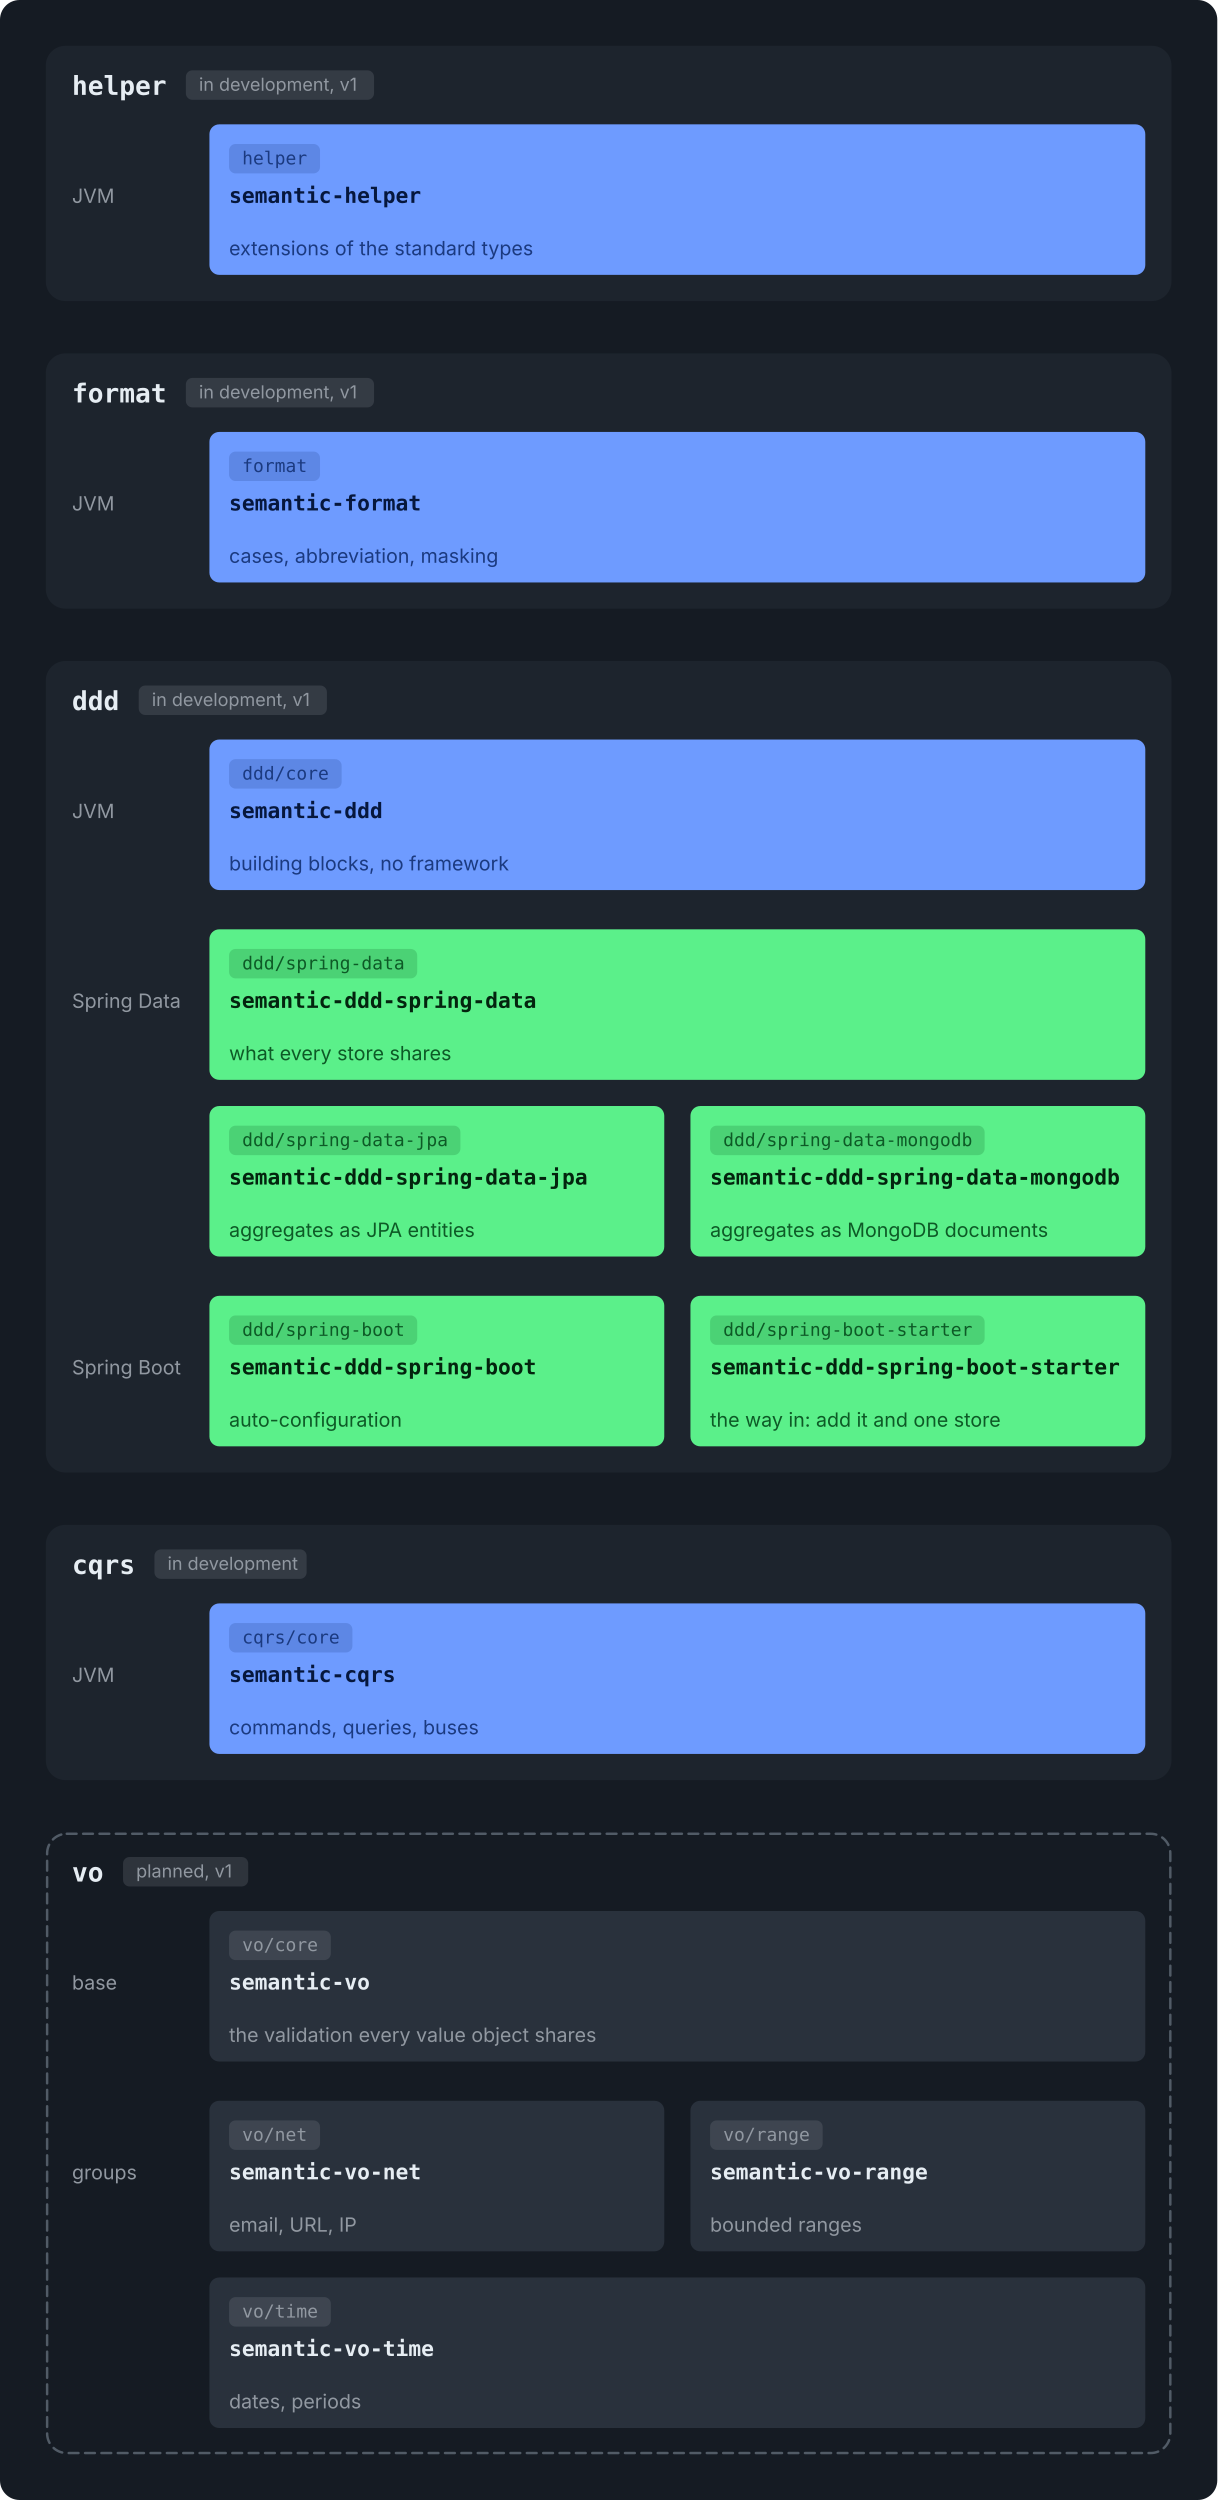
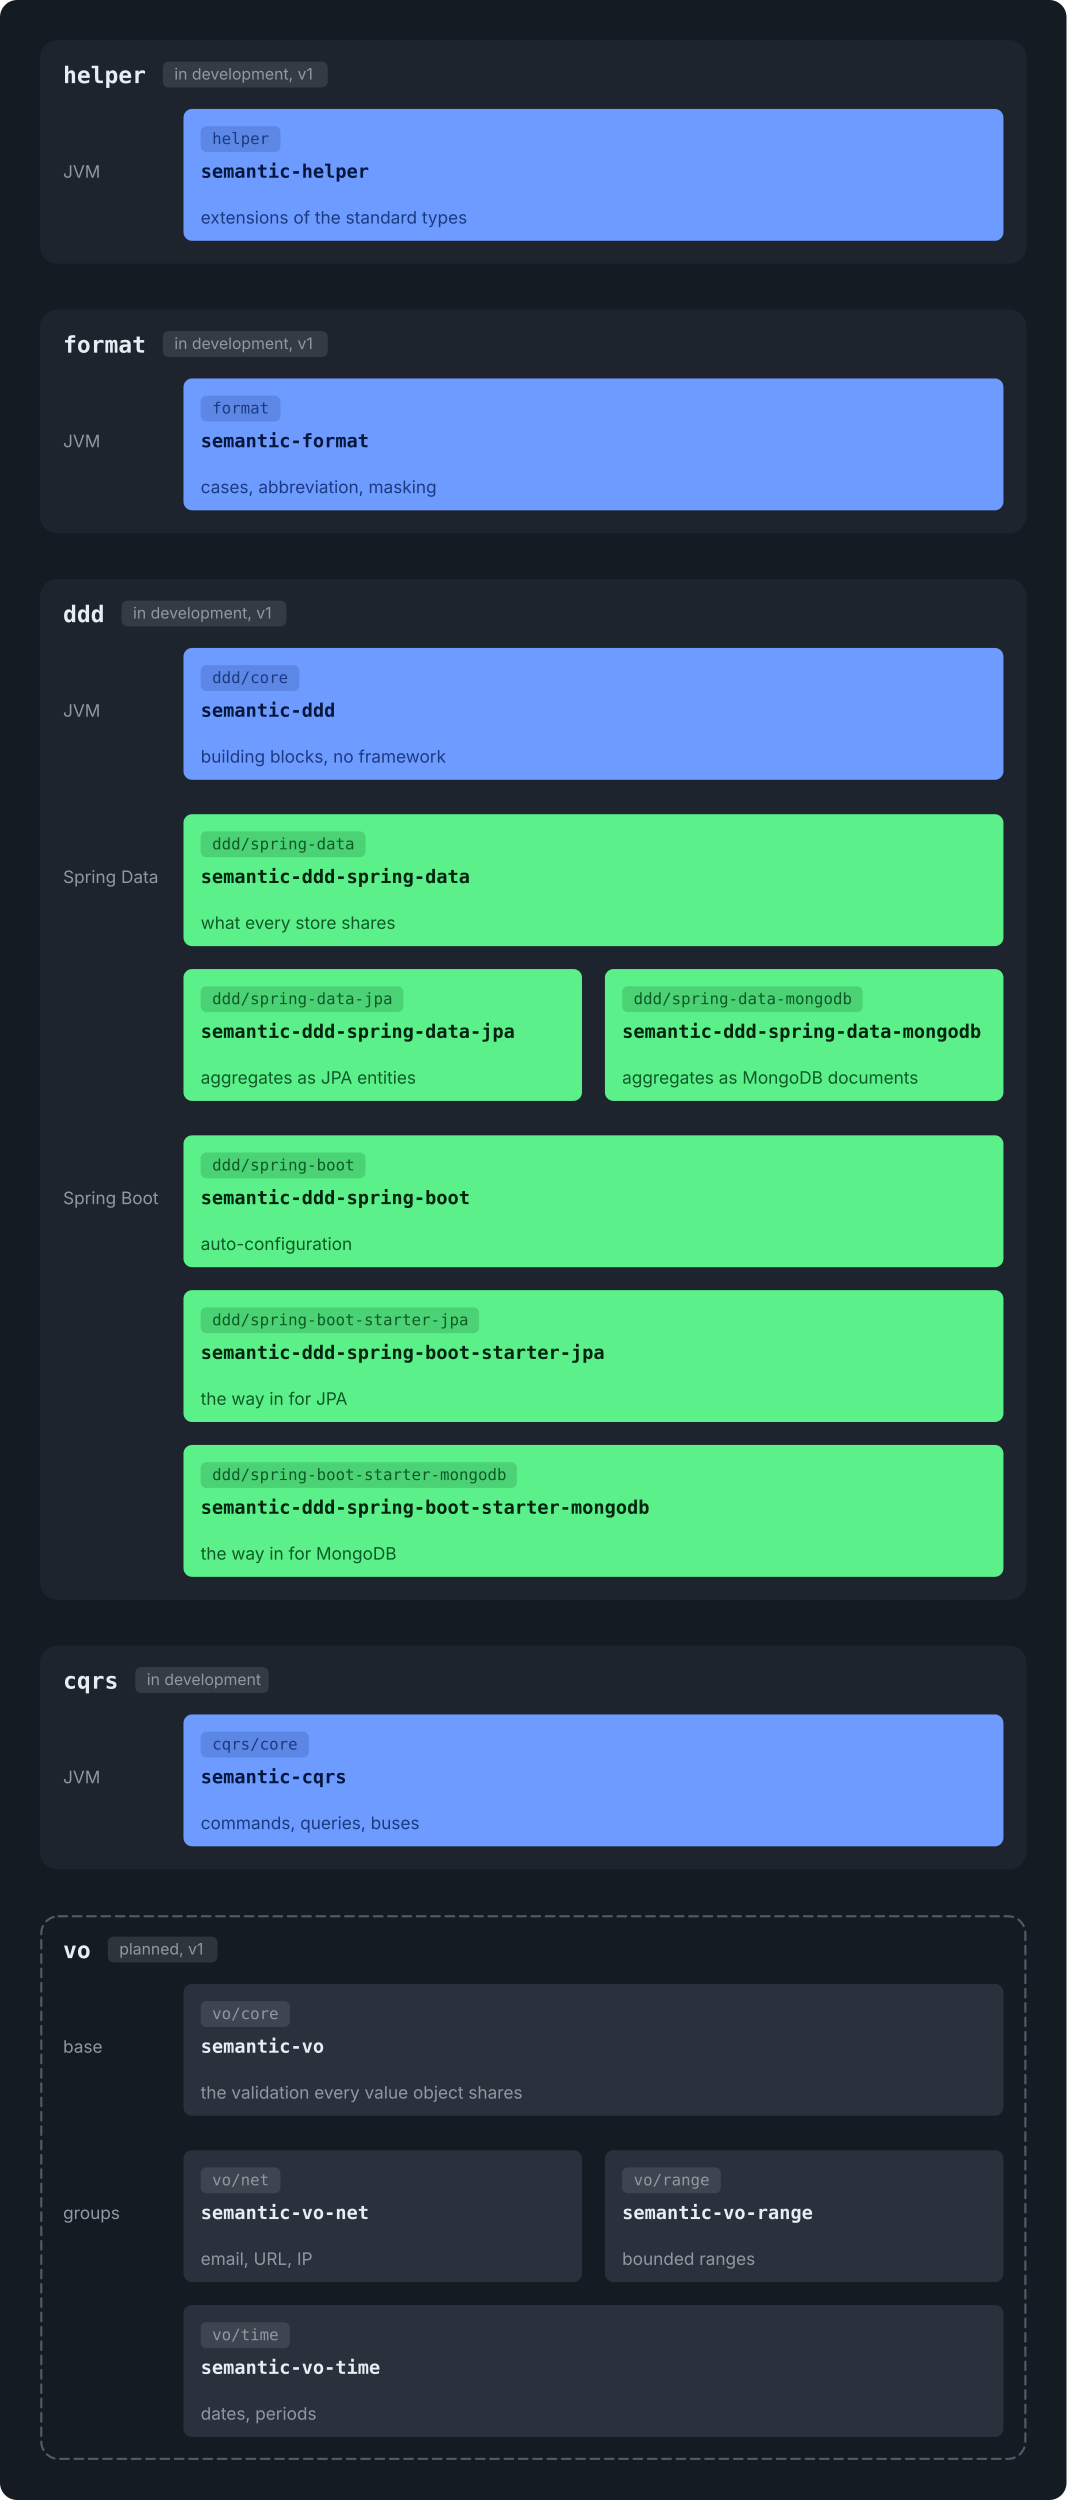
- <svg xmlns="http://www.w3.org/2000/svg" viewBox="0 0 744 1528" width="744" height="1528" role="img">
-   <rect width="744" height="1528" rx="12" fill="#151B23" />
+ <svg xmlns="http://www.w3.org/2000/svg" viewBox="0 0 744 1744" width="744" height="1744" role="img">
+   <rect width="744" height="1744" rx="12" fill="#151B23" />
  <g transform="translate(12,12)">
    <rect x="16.0" y="16.0" width="688.0" height="156.0" rx="12" fill="#1D242D" />
    <text x="32.0" y="46.0" font-family="ui-monospace, SFMono-Regular, 'SF Mono', Menlo, Consolas, monospace" font-size="16" font-weight="600" fill="#E6EDF3" text-anchor="start">helper</text>
    <rect x="101.6" y="31.0" width="115.0" height="18" rx="4" fill="#9198A1" fill-opacity="0.2" />
    <text x="109.6" y="43.5" font-family="-apple-system, BlinkMacSystemFont, 'Segoe UI', Inter, Helvetica, Arial, sans-serif" font-size="11" font-weight="400" fill="#9198A1" text-anchor="start">in development, v1</text>
    <text x="32.0" y="112.0" font-family="-apple-system, BlinkMacSystemFont, 'Segoe UI', Inter, Helvetica, Arial, sans-serif" font-size="12" font-weight="400" fill="#9198A1" text-anchor="start">JVM</text>
    <rect x="116.0" y="64.0" width="572.0" height="92.0" rx="6" fill="#6E9BFF" />
    <rect x="128.0" y="76.0" width="55.6" height="18" rx="4" fill="#1B3A80" fill-opacity="0.2" />
    <text x="136.0" y="88.5" font-family="ui-monospace, SFMono-Regular, 'SF Mono', Menlo, Consolas, monospace" font-size="11" font-weight="400" fill="#1B3A80" text-anchor="start">helper</text>
    <text x="128.0" y="112.0" font-family="ui-monospace, SFMono-Regular, 'SF Mono', Menlo, Consolas, monospace" font-size="13" font-weight="600" fill="#06173D" text-anchor="start">semantic-helper</text>
    <text x="128.0" y="144.0" font-family="-apple-system, BlinkMacSystemFont, 'Segoe UI', Inter, Helvetica, Arial, sans-serif" font-size="12" font-weight="400" fill="#1B3A80" text-anchor="start">extensions of the standard types</text>
    <rect x="16.0" y="204.0" width="688.0" height="156.0" rx="12" fill="#1D242D" />
    <text x="32.0" y="234.0" font-family="ui-monospace, SFMono-Regular, 'SF Mono', Menlo, Consolas, monospace" font-size="16" font-weight="600" fill="#E6EDF3" text-anchor="start">format</text>
    <rect x="101.6" y="219.0" width="115.0" height="18" rx="4" fill="#9198A1" fill-opacity="0.2" />
    <text x="109.6" y="231.5" font-family="-apple-system, BlinkMacSystemFont, 'Segoe UI', Inter, Helvetica, Arial, sans-serif" font-size="11" font-weight="400" fill="#9198A1" text-anchor="start">in development, v1</text>
    <text x="32.0" y="300.0" font-family="-apple-system, BlinkMacSystemFont, 'Segoe UI', Inter, Helvetica, Arial, sans-serif" font-size="12" font-weight="400" fill="#9198A1" text-anchor="start">JVM</text>
    <rect x="116.0" y="252.0" width="572.0" height="92.0" rx="6" fill="#6E9BFF" />
    <rect x="128.0" y="264.0" width="55.6" height="18" rx="4" fill="#1B3A80" fill-opacity="0.2" />
    <text x="136.0" y="276.5" font-family="ui-monospace, SFMono-Regular, 'SF Mono', Menlo, Consolas, monospace" font-size="11" font-weight="400" fill="#1B3A80" text-anchor="start">format</text>
    <text x="128.0" y="300.0" font-family="ui-monospace, SFMono-Regular, 'SF Mono', Menlo, Consolas, monospace" font-size="13" font-weight="600" fill="#06173D" text-anchor="start">semantic-format</text>
    <text x="128.0" y="332.0" font-family="-apple-system, BlinkMacSystemFont, 'Segoe UI', Inter, Helvetica, Arial, sans-serif" font-size="12" font-weight="400" fill="#1B3A80" text-anchor="start">cases, abbreviation, masking</text>
-     <rect x="16.0" y="392.0" width="688.0" height="496.0" rx="12" fill="#1D242D" />
+     <rect x="16.0" y="392.0" width="688.0" height="712.0" rx="12" fill="#1D242D" />
    <text x="32.0" y="422.0" font-family="ui-monospace, SFMono-Regular, 'SF Mono', Menlo, Consolas, monospace" font-size="16" font-weight="600" fill="#E6EDF3" text-anchor="start">ddd</text>
    <rect x="72.8" y="407.0" width="115.0" height="18" rx="4" fill="#9198A1" fill-opacity="0.2" />
    <text x="80.8" y="419.5" font-family="-apple-system, BlinkMacSystemFont, 'Segoe UI', Inter, Helvetica, Arial, sans-serif" font-size="11" font-weight="400" fill="#9198A1" text-anchor="start">in development, v1</text>
    <text x="32.0" y="488.0" font-family="-apple-system, BlinkMacSystemFont, 'Segoe UI', Inter, Helvetica, Arial, sans-serif" font-size="12" font-weight="400" fill="#9198A1" text-anchor="start">JVM</text>
    <rect x="116.0" y="440.0" width="572.0" height="92.0" rx="6" fill="#6E9BFF" />
    <rect x="128.0" y="452.0" width="68.8" height="18" rx="4" fill="#1B3A80" fill-opacity="0.2" />
    <text x="136.0" y="464.5" font-family="ui-monospace, SFMono-Regular, 'SF Mono', Menlo, Consolas, monospace" font-size="11" font-weight="400" fill="#1B3A80" text-anchor="start">ddd/core</text>
    <text x="128.0" y="488.0" font-family="ui-monospace, SFMono-Regular, 'SF Mono', Menlo, Consolas, monospace" font-size="13" font-weight="600" fill="#06173D" text-anchor="start">semantic-ddd</text>
    <text x="128.0" y="520.0" font-family="-apple-system, BlinkMacSystemFont, 'Segoe UI', Inter, Helvetica, Arial, sans-serif" font-size="12" font-weight="400" fill="#1B3A80" text-anchor="start">building blocks, no framework</text>
    <text x="32.0" y="604.0" font-family="-apple-system, BlinkMacSystemFont, 'Segoe UI', Inter, Helvetica, Arial, sans-serif" font-size="12" font-weight="400" fill="#9198A1" text-anchor="start">Spring Data</text>
    <rect x="116.0" y="556.0" width="572.0" height="92.0" rx="6" fill="#5BF08A" />
    <rect x="128.0" y="568.0" width="115.0" height="18" rx="4" fill="#0D5A26" fill-opacity="0.2" />
    <text x="136.0" y="580.5" font-family="ui-monospace, SFMono-Regular, 'SF Mono', Menlo, Consolas, monospace" font-size="11" font-weight="400" fill="#0D5A26" text-anchor="start">ddd/spring-data</text>
    <text x="128.0" y="604.0" font-family="ui-monospace, SFMono-Regular, 'SF Mono', Menlo, Consolas, monospace" font-size="13" font-weight="600" fill="#03240E" text-anchor="start">semantic-ddd-spring-data</text>
    <text x="128.0" y="636.0" font-family="-apple-system, BlinkMacSystemFont, 'Segoe UI', Inter, Helvetica, Arial, sans-serif" font-size="12" font-weight="400" fill="#0D5A26" text-anchor="start">what every store shares</text>
    <rect x="116.0" y="664.0" width="278.0" height="92.0" rx="6" fill="#5BF08A" />
    <rect x="128.0" y="676.0" width="141.4" height="18" rx="4" fill="#0D5A26" fill-opacity="0.2" />
    <text x="136.0" y="688.5" font-family="ui-monospace, SFMono-Regular, 'SF Mono', Menlo, Consolas, monospace" font-size="11" font-weight="400" fill="#0D5A26" text-anchor="start">ddd/spring-data-jpa</text>
    <text x="128.0" y="712.0" font-family="ui-monospace, SFMono-Regular, 'SF Mono', Menlo, Consolas, monospace" font-size="13" font-weight="600" fill="#03240E" text-anchor="start">semantic-ddd-spring-data-jpa</text>
    <text x="128.0" y="744.0" font-family="-apple-system, BlinkMacSystemFont, 'Segoe UI', Inter, Helvetica, Arial, sans-serif" font-size="12" font-weight="400" fill="#0D5A26" text-anchor="start">aggregates as JPA entities</text>
    <rect x="410.0" y="664.0" width="278.0" height="92.0" rx="6" fill="#5BF08A" />
    <rect x="422.0" y="676.0" width="167.8" height="18" rx="4" fill="#0D5A26" fill-opacity="0.2" />
    <text x="430.0" y="688.5" font-family="ui-monospace, SFMono-Regular, 'SF Mono', Menlo, Consolas, monospace" font-size="11" font-weight="400" fill="#0D5A26" text-anchor="start">ddd/spring-data-mongodb</text>
    <text x="422.0" y="712.0" font-family="ui-monospace, SFMono-Regular, 'SF Mono', Menlo, Consolas, monospace" font-size="13" font-weight="600" fill="#03240E" text-anchor="start">semantic-ddd-spring-data-mongodb</text>
    <text x="422.0" y="744.0" font-family="-apple-system, BlinkMacSystemFont, 'Segoe UI', Inter, Helvetica, Arial, sans-serif" font-size="12" font-weight="400" fill="#0D5A26" text-anchor="start">aggregates as MongoDB documents</text>
    <text x="32.0" y="828.0" font-family="-apple-system, BlinkMacSystemFont, 'Segoe UI', Inter, Helvetica, Arial, sans-serif" font-size="12" font-weight="400" fill="#9198A1" text-anchor="start">Spring Boot</text>
-     <rect x="116.0" y="780.0" width="278.0" height="92.0" rx="6" fill="#5BF08A" />
+     <rect x="116.0" y="780.0" width="572.0" height="92.0" rx="6" fill="#5BF08A" />
    <rect x="128.0" y="792.0" width="115.0" height="18" rx="4" fill="#0D5A26" fill-opacity="0.2" />
    <text x="136.0" y="804.5" font-family="ui-monospace, SFMono-Regular, 'SF Mono', Menlo, Consolas, monospace" font-size="11" font-weight="400" fill="#0D5A26" text-anchor="start">ddd/spring-boot</text>
    <text x="128.0" y="828.0" font-family="ui-monospace, SFMono-Regular, 'SF Mono', Menlo, Consolas, monospace" font-size="13" font-weight="600" fill="#03240E" text-anchor="start">semantic-ddd-spring-boot</text>
    <text x="128.0" y="860.0" font-family="-apple-system, BlinkMacSystemFont, 'Segoe UI', Inter, Helvetica, Arial, sans-serif" font-size="12" font-weight="400" fill="#0D5A26" text-anchor="start">auto-configuration</text>
-     <rect x="410.0" y="780.0" width="278.0" height="92.0" rx="6" fill="#5BF08A" />
-     <rect x="422.0" y="792.0" width="167.8" height="18" rx="4" fill="#0D5A26" fill-opacity="0.2" />
-     <text x="430.0" y="804.5" font-family="ui-monospace, SFMono-Regular, 'SF Mono', Menlo, Consolas, monospace" font-size="11" font-weight="400" fill="#0D5A26" text-anchor="start">ddd/spring-boot-starter</text>
-     <text x="422.0" y="828.0" font-family="ui-monospace, SFMono-Regular, 'SF Mono', Menlo, Consolas, monospace" font-size="13" font-weight="600" fill="#03240E" text-anchor="start">semantic-ddd-spring-boot-starter</text>
-     <text x="422.0" y="860.0" font-family="-apple-system, BlinkMacSystemFont, 'Segoe UI', Inter, Helvetica, Arial, sans-serif" font-size="12" font-weight="400" fill="#0D5A26" text-anchor="start">the way in: add it and one store</text>
-     <rect x="16.0" y="920.0" width="688.0" height="156.0" rx="12" fill="#1D242D" />
-     <text x="32.0" y="950.0" font-family="ui-monospace, SFMono-Regular, 'SF Mono', Menlo, Consolas, monospace" font-size="16" font-weight="600" fill="#E6EDF3" text-anchor="start">cqrs</text>
-     <rect x="82.4" y="935.0" width="93.0" height="18" rx="4" fill="#9198A1" fill-opacity="0.2" />
-     <text x="90.4" y="947.5" font-family="-apple-system, BlinkMacSystemFont, 'Segoe UI', Inter, Helvetica, Arial, sans-serif" font-size="11" font-weight="400" fill="#9198A1" text-anchor="start">in development</text>
-     <text x="32.0" y="1016.0" font-family="-apple-system, BlinkMacSystemFont, 'Segoe UI', Inter, Helvetica, Arial, sans-serif" font-size="12" font-weight="400" fill="#9198A1" text-anchor="start">JVM</text>
-     <rect x="116.0" y="968.0" width="572.0" height="92.0" rx="6" fill="#6E9BFF" />
-     <rect x="128.0" y="980.0" width="75.4" height="18" rx="4" fill="#1B3A80" fill-opacity="0.2" />
-     <text x="136.0" y="992.5" font-family="ui-monospace, SFMono-Regular, 'SF Mono', Menlo, Consolas, monospace" font-size="11" font-weight="400" fill="#1B3A80" text-anchor="start">cqrs/core</text>
-     <text x="128.0" y="1016.0" font-family="ui-monospace, SFMono-Regular, 'SF Mono', Menlo, Consolas, monospace" font-size="13" font-weight="600" fill="#06173D" text-anchor="start">semantic-cqrs</text>
-     <text x="128.0" y="1048.0" font-family="-apple-system, BlinkMacSystemFont, 'Segoe UI', Inter, Helvetica, Arial, sans-serif" font-size="12" font-weight="400" fill="#1B3A80" text-anchor="start">commands, queries, buses</text>
-     <rect x="16.8" y="1108.8" width="686.5" height="378.5" rx="12" fill="none" stroke="#515B66" stroke-width="1.5" stroke-dasharray="6 4" stroke-linecap="round" />
-     <text x="32.0" y="1138.0" font-family="ui-monospace, SFMono-Regular, 'SF Mono', Menlo, Consolas, monospace" font-size="16" font-weight="600" fill="#E6EDF3" text-anchor="start">vo</text>
-     <rect x="63.2" y="1123.0" width="76.5" height="18" rx="4" fill="#9198A1" fill-opacity="0.2" />
-     <text x="71.2" y="1135.5" font-family="-apple-system, BlinkMacSystemFont, 'Segoe UI', Inter, Helvetica, Arial, sans-serif" font-size="11" font-weight="400" fill="#9198A1" text-anchor="start">planned, v1</text>
-     <text x="32.0" y="1204.0" font-family="-apple-system, BlinkMacSystemFont, 'Segoe UI', Inter, Helvetica, Arial, sans-serif" font-size="12" font-weight="400" fill="#9198A1" text-anchor="start">base</text>
-     <rect x="116.0" y="1156.0" width="572.0" height="92.0" rx="6" fill="#29313C" />
-     <rect x="128.0" y="1168.0" width="62.2" height="18" rx="4" fill="#9198A1" fill-opacity="0.2" />
-     <text x="136.0" y="1180.5" font-family="ui-monospace, SFMono-Regular, 'SF Mono', Menlo, Consolas, monospace" font-size="11" font-weight="400" fill="#9198A1" text-anchor="start">vo/core</text>
-     <text x="128.0" y="1204.0" font-family="ui-monospace, SFMono-Regular, 'SF Mono', Menlo, Consolas, monospace" font-size="13" font-weight="600" fill="#E6EDF3" text-anchor="start">semantic-vo</text>
-     <text x="128.0" y="1236.0" font-family="-apple-system, BlinkMacSystemFont, 'Segoe UI', Inter, Helvetica, Arial, sans-serif" font-size="12" font-weight="400" fill="#9198A1" text-anchor="start">the validation every value object shares</text>
-     <text x="32.0" y="1320.0" font-family="-apple-system, BlinkMacSystemFont, 'Segoe UI', Inter, Helvetica, Arial, sans-serif" font-size="12" font-weight="400" fill="#9198A1" text-anchor="start">groups</text>
-     <rect x="116.0" y="1272.0" width="278.0" height="92.0" rx="6" fill="#29313C" />
-     <rect x="128.0" y="1284.0" width="55.6" height="18" rx="4" fill="#9198A1" fill-opacity="0.2" />
-     <text x="136.0" y="1296.5" font-family="ui-monospace, SFMono-Regular, 'SF Mono', Menlo, Consolas, monospace" font-size="11" font-weight="400" fill="#9198A1" text-anchor="start">vo/net</text>
-     <text x="128.0" y="1320.0" font-family="ui-monospace, SFMono-Regular, 'SF Mono', Menlo, Consolas, monospace" font-size="13" font-weight="600" fill="#E6EDF3" text-anchor="start">semantic-vo-net</text>
-     <text x="128.0" y="1352.0" font-family="-apple-system, BlinkMacSystemFont, 'Segoe UI', Inter, Helvetica, Arial, sans-serif" font-size="12" font-weight="400" fill="#9198A1" text-anchor="start">email, URL, IP</text>
-     <rect x="410.0" y="1272.0" width="278.0" height="92.0" rx="6" fill="#29313C" />
-     <rect x="422.0" y="1284.0" width="68.8" height="18" rx="4" fill="#9198A1" fill-opacity="0.2" />
-     <text x="430.0" y="1296.5" font-family="ui-monospace, SFMono-Regular, 'SF Mono', Menlo, Consolas, monospace" font-size="11" font-weight="400" fill="#9198A1" text-anchor="start">vo/range</text>
-     <text x="422.0" y="1320.0" font-family="ui-monospace, SFMono-Regular, 'SF Mono', Menlo, Consolas, monospace" font-size="13" font-weight="600" fill="#E6EDF3" text-anchor="start">semantic-vo-range</text>
-     <text x="422.0" y="1352.0" font-family="-apple-system, BlinkMacSystemFont, 'Segoe UI', Inter, Helvetica, Arial, sans-serif" font-size="12" font-weight="400" fill="#9198A1" text-anchor="start">bounded ranges</text>
-     <rect x="116.0" y="1380.0" width="572.0" height="92.0" rx="6" fill="#29313C" />
-     <rect x="128.0" y="1392.0" width="62.2" height="18" rx="4" fill="#9198A1" fill-opacity="0.2" />
-     <text x="136.0" y="1404.5" font-family="ui-monospace, SFMono-Regular, 'SF Mono', Menlo, Consolas, monospace" font-size="11" font-weight="400" fill="#9198A1" text-anchor="start">vo/time</text>
-     <text x="128.0" y="1428.0" font-family="ui-monospace, SFMono-Regular, 'SF Mono', Menlo, Consolas, monospace" font-size="13" font-weight="600" fill="#E6EDF3" text-anchor="start">semantic-vo-time</text>
-     <text x="128.0" y="1460.0" font-family="-apple-system, BlinkMacSystemFont, 'Segoe UI', Inter, Helvetica, Arial, sans-serif" font-size="12" font-weight="400" fill="#9198A1" text-anchor="start">dates, periods</text>
+     <rect x="116.0" y="888.0" width="572.0" height="92.0" rx="6" fill="#5BF08A" />
+     <rect x="128.0" y="900.0" width="194.2" height="18" rx="4" fill="#0D5A26" fill-opacity="0.2" />
+     <text x="136.0" y="912.5" font-family="ui-monospace, SFMono-Regular, 'SF Mono', Menlo, Consolas, monospace" font-size="11" font-weight="400" fill="#0D5A26" text-anchor="start">ddd/spring-boot-starter-jpa</text>
+     <text x="128.0" y="936.0" font-family="ui-monospace, SFMono-Regular, 'SF Mono', Menlo, Consolas, monospace" font-size="13" font-weight="600" fill="#03240E" text-anchor="start">semantic-ddd-spring-boot-starter-jpa</text>
+     <text x="128.0" y="968.0" font-family="-apple-system, BlinkMacSystemFont, 'Segoe UI', Inter, Helvetica, Arial, sans-serif" font-size="12" font-weight="400" fill="#0D5A26" text-anchor="start">the way in for JPA</text>
+     <rect x="116.0" y="996.0" width="572.0" height="92.0" rx="6" fill="#5BF08A" />
+     <rect x="128.0" y="1008.0" width="220.6" height="18" rx="4" fill="#0D5A26" fill-opacity="0.2" />
+     <text x="136.0" y="1020.5" font-family="ui-monospace, SFMono-Regular, 'SF Mono', Menlo, Consolas, monospace" font-size="11" font-weight="400" fill="#0D5A26" text-anchor="start">ddd/spring-boot-starter-mongodb</text>
+     <text x="128.0" y="1044.0" font-family="ui-monospace, SFMono-Regular, 'SF Mono', Menlo, Consolas, monospace" font-size="13" font-weight="600" fill="#03240E" text-anchor="start">semantic-ddd-spring-boot-starter-mongodb</text>
+     <text x="128.0" y="1076.0" font-family="-apple-system, BlinkMacSystemFont, 'Segoe UI', Inter, Helvetica, Arial, sans-serif" font-size="12" font-weight="400" fill="#0D5A26" text-anchor="start">the way in for MongoDB</text>
+     <rect x="16.0" y="1136.0" width="688.0" height="156.0" rx="12" fill="#1D242D" />
+     <text x="32.0" y="1166.0" font-family="ui-monospace, SFMono-Regular, 'SF Mono', Menlo, Consolas, monospace" font-size="16" font-weight="600" fill="#E6EDF3" text-anchor="start">cqrs</text>
+     <rect x="82.4" y="1151.0" width="93.0" height="18" rx="4" fill="#9198A1" fill-opacity="0.2" />
+     <text x="90.4" y="1163.5" font-family="-apple-system, BlinkMacSystemFont, 'Segoe UI', Inter, Helvetica, Arial, sans-serif" font-size="11" font-weight="400" fill="#9198A1" text-anchor="start">in development</text>
+     <text x="32.0" y="1232.0" font-family="-apple-system, BlinkMacSystemFont, 'Segoe UI', Inter, Helvetica, Arial, sans-serif" font-size="12" font-weight="400" fill="#9198A1" text-anchor="start">JVM</text>
+     <rect x="116.0" y="1184.0" width="572.0" height="92.0" rx="6" fill="#6E9BFF" />
+     <rect x="128.0" y="1196.0" width="75.4" height="18" rx="4" fill="#1B3A80" fill-opacity="0.2" />
+     <text x="136.0" y="1208.5" font-family="ui-monospace, SFMono-Regular, 'SF Mono', Menlo, Consolas, monospace" font-size="11" font-weight="400" fill="#1B3A80" text-anchor="start">cqrs/core</text>
+     <text x="128.0" y="1232.0" font-family="ui-monospace, SFMono-Regular, 'SF Mono', Menlo, Consolas, monospace" font-size="13" font-weight="600" fill="#06173D" text-anchor="start">semantic-cqrs</text>
+     <text x="128.0" y="1264.0" font-family="-apple-system, BlinkMacSystemFont, 'Segoe UI', Inter, Helvetica, Arial, sans-serif" font-size="12" font-weight="400" fill="#1B3A80" text-anchor="start">commands, queries, buses</text>
+     <rect x="16.8" y="1324.8" width="686.5" height="378.5" rx="12" fill="none" stroke="#515B66" stroke-width="1.5" stroke-dasharray="6 4" stroke-linecap="round" />
+     <text x="32.0" y="1354.0" font-family="ui-monospace, SFMono-Regular, 'SF Mono', Menlo, Consolas, monospace" font-size="16" font-weight="600" fill="#E6EDF3" text-anchor="start">vo</text>
+     <rect x="63.2" y="1339.0" width="76.5" height="18" rx="4" fill="#9198A1" fill-opacity="0.2" />
+     <text x="71.2" y="1351.5" font-family="-apple-system, BlinkMacSystemFont, 'Segoe UI', Inter, Helvetica, Arial, sans-serif" font-size="11" font-weight="400" fill="#9198A1" text-anchor="start">planned, v1</text>
+     <text x="32.0" y="1420.0" font-family="-apple-system, BlinkMacSystemFont, 'Segoe UI', Inter, Helvetica, Arial, sans-serif" font-size="12" font-weight="400" fill="#9198A1" text-anchor="start">base</text>
+     <rect x="116.0" y="1372.0" width="572.0" height="92.0" rx="6" fill="#29313C" />
+     <rect x="128.0" y="1384.0" width="62.2" height="18" rx="4" fill="#9198A1" fill-opacity="0.2" />
+     <text x="136.0" y="1396.5" font-family="ui-monospace, SFMono-Regular, 'SF Mono', Menlo, Consolas, monospace" font-size="11" font-weight="400" fill="#9198A1" text-anchor="start">vo/core</text>
+     <text x="128.0" y="1420.0" font-family="ui-monospace, SFMono-Regular, 'SF Mono', Menlo, Consolas, monospace" font-size="13" font-weight="600" fill="#E6EDF3" text-anchor="start">semantic-vo</text>
+     <text x="128.0" y="1452.0" font-family="-apple-system, BlinkMacSystemFont, 'Segoe UI', Inter, Helvetica, Arial, sans-serif" font-size="12" font-weight="400" fill="#9198A1" text-anchor="start">the validation every value object shares</text>
+     <text x="32.0" y="1536.0" font-family="-apple-system, BlinkMacSystemFont, 'Segoe UI', Inter, Helvetica, Arial, sans-serif" font-size="12" font-weight="400" fill="#9198A1" text-anchor="start">groups</text>
+     <rect x="116.0" y="1488.0" width="278.0" height="92.0" rx="6" fill="#29313C" />
+     <rect x="128.0" y="1500.0" width="55.6" height="18" rx="4" fill="#9198A1" fill-opacity="0.2" />
+     <text x="136.0" y="1512.5" font-family="ui-monospace, SFMono-Regular, 'SF Mono', Menlo, Consolas, monospace" font-size="11" font-weight="400" fill="#9198A1" text-anchor="start">vo/net</text>
+     <text x="128.0" y="1536.0" font-family="ui-monospace, SFMono-Regular, 'SF Mono', Menlo, Consolas, monospace" font-size="13" font-weight="600" fill="#E6EDF3" text-anchor="start">semantic-vo-net</text>
+     <text x="128.0" y="1568.0" font-family="-apple-system, BlinkMacSystemFont, 'Segoe UI', Inter, Helvetica, Arial, sans-serif" font-size="12" font-weight="400" fill="#9198A1" text-anchor="start">email, URL, IP</text>
+     <rect x="410.0" y="1488.0" width="278.0" height="92.0" rx="6" fill="#29313C" />
+     <rect x="422.0" y="1500.0" width="68.8" height="18" rx="4" fill="#9198A1" fill-opacity="0.2" />
+     <text x="430.0" y="1512.5" font-family="ui-monospace, SFMono-Regular, 'SF Mono', Menlo, Consolas, monospace" font-size="11" font-weight="400" fill="#9198A1" text-anchor="start">vo/range</text>
+     <text x="422.0" y="1536.0" font-family="ui-monospace, SFMono-Regular, 'SF Mono', Menlo, Consolas, monospace" font-size="13" font-weight="600" fill="#E6EDF3" text-anchor="start">semantic-vo-range</text>
+     <text x="422.0" y="1568.0" font-family="-apple-system, BlinkMacSystemFont, 'Segoe UI', Inter, Helvetica, Arial, sans-serif" font-size="12" font-weight="400" fill="#9198A1" text-anchor="start">bounded ranges</text>
+     <rect x="116.0" y="1596.0" width="572.0" height="92.0" rx="6" fill="#29313C" />
+     <rect x="128.0" y="1608.0" width="62.2" height="18" rx="4" fill="#9198A1" fill-opacity="0.2" />
+     <text x="136.0" y="1620.5" font-family="ui-monospace, SFMono-Regular, 'SF Mono', Menlo, Consolas, monospace" font-size="11" font-weight="400" fill="#9198A1" text-anchor="start">vo/time</text>
+     <text x="128.0" y="1644.0" font-family="ui-monospace, SFMono-Regular, 'SF Mono', Menlo, Consolas, monospace" font-size="13" font-weight="600" fill="#E6EDF3" text-anchor="start">semantic-vo-time</text>
+     <text x="128.0" y="1676.0" font-family="-apple-system, BlinkMacSystemFont, 'Segoe UI', Inter, Helvetica, Arial, sans-serif" font-size="12" font-weight="400" fill="#9198A1" text-anchor="start">dates, periods</text>
  </g>
</svg>
